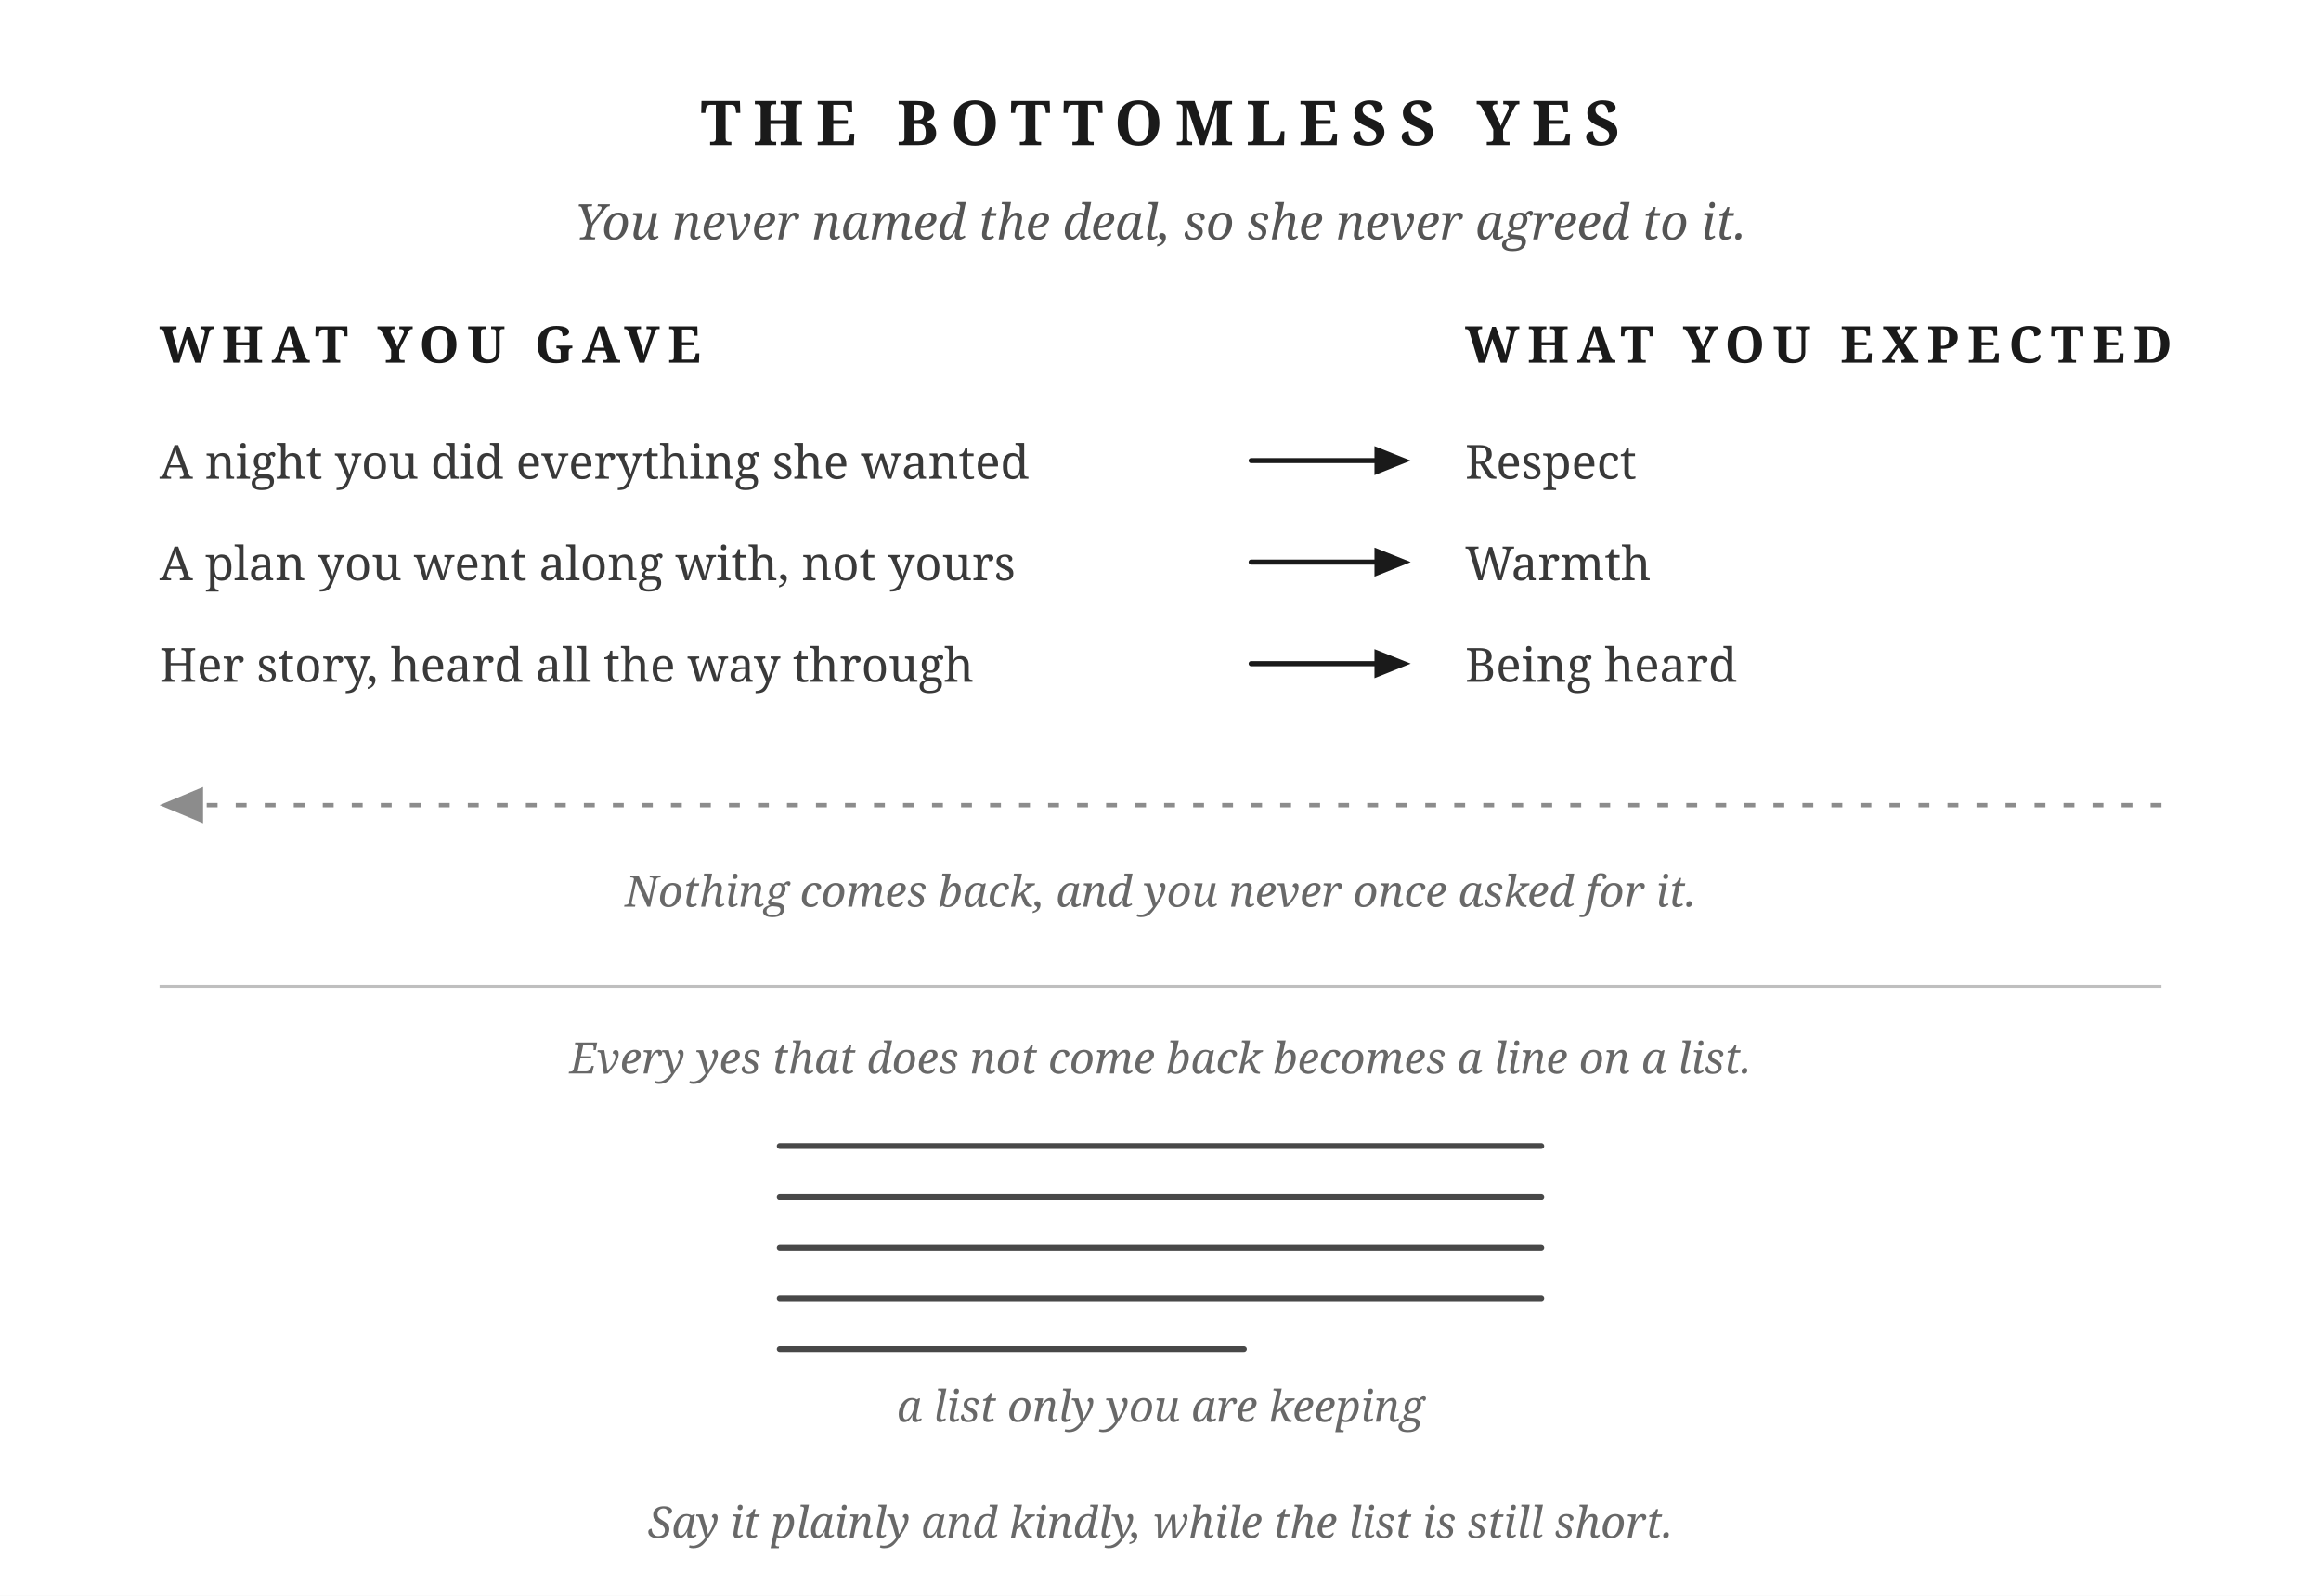
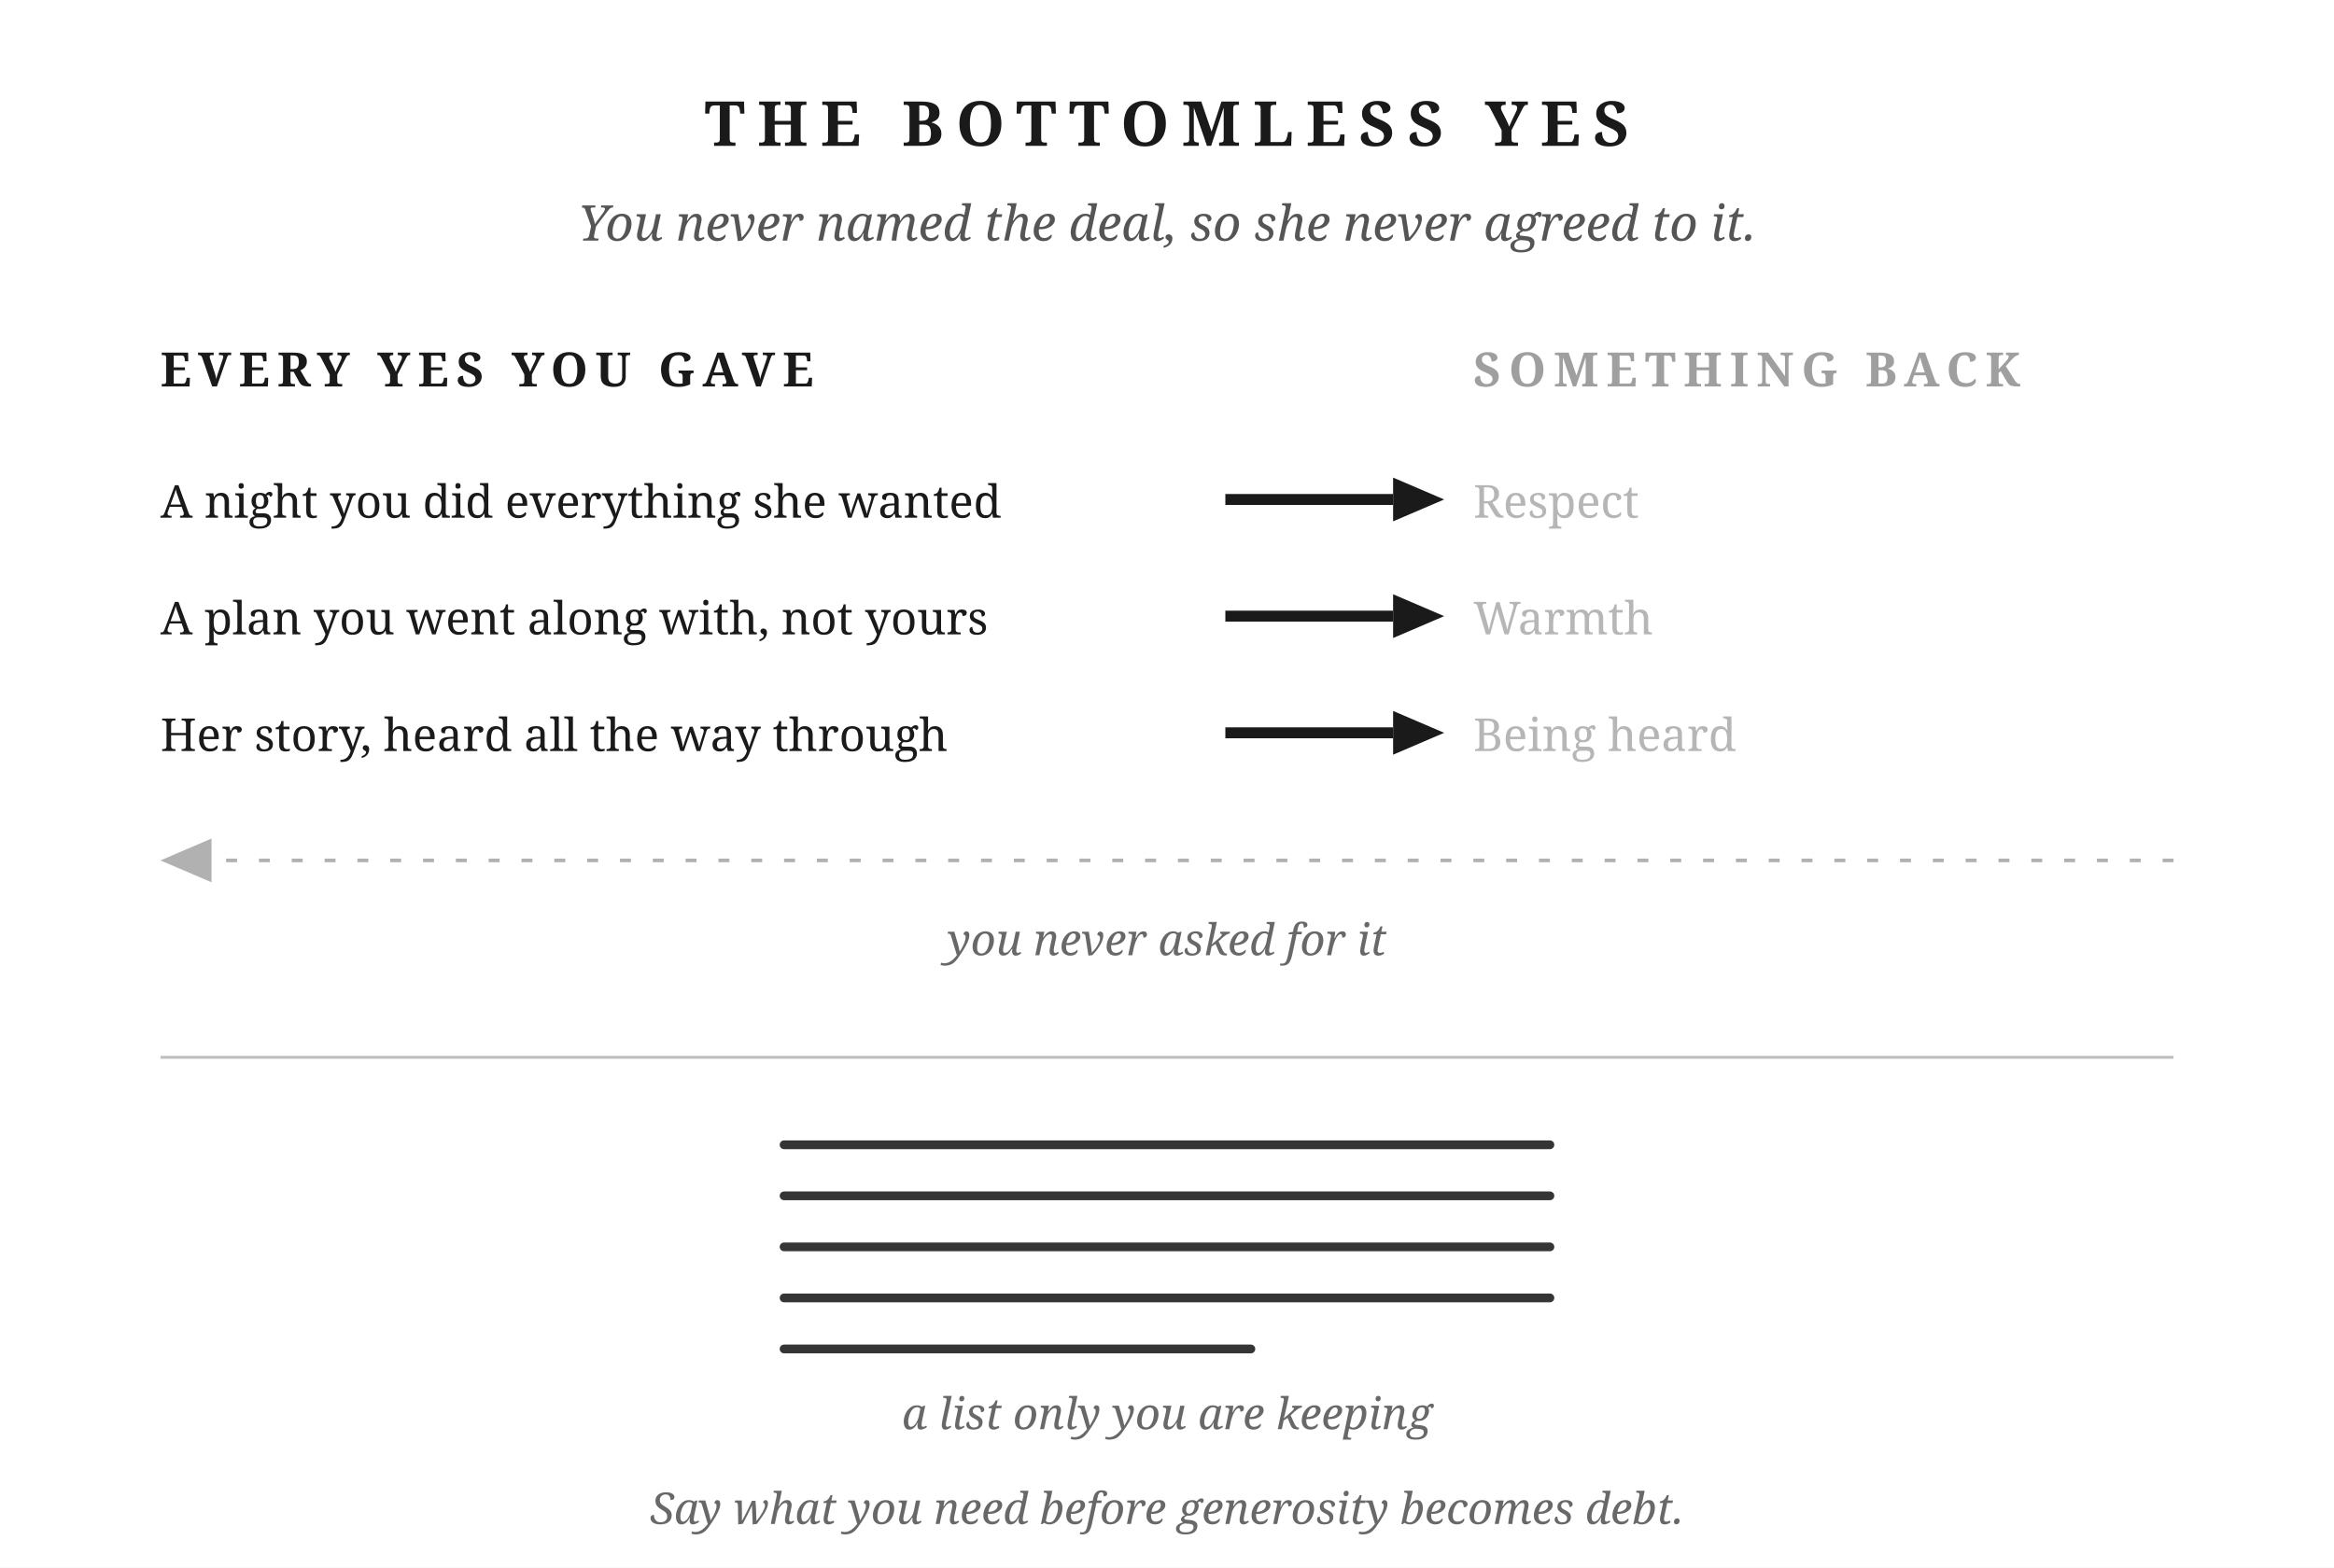
- <svg xmlns="http://www.w3.org/2000/svg" viewBox="0 0 640 440" style="color:#1a1a1a" role="img" aria-label="The Bottomless Yes">
+ <svg xmlns="http://www.w3.org/2000/svg" viewBox="0 0 640 430" style="color:#1a1a1a" role="img" aria-label="The Bottomless Yes">
  <style>
    .ttl{font:600 17px Georgia,serif;letter-spacing:.20em;text-anchor:middle}
    .sub{font:italic 13.5px Georgia,serif;text-anchor:middle;opacity:.74}
-     .lbl{font:600 14px Georgia,serif;letter-spacing:.16em;text-anchor:start}
-     .txt{font:13px Georgia,serif;opacity:.86;text-anchor:start}
+     .lbl{font:600 13px Georgia,serif;letter-spacing:.16em;text-anchor:start}
+     .lbll{font:600 13px Georgia,serif;letter-spacing:.16em;text-anchor:start;opacity:.42}
+     .txt{font:12.5px Georgia,serif;text-anchor:start}
+     .txtl{font:12.5px Georgia,serif;text-anchor:start;opacity:.32}
    .cap{font:italic 12px Georgia,serif;opacity:.66;text-anchor:middle}
-     .src{font:11.5px Georgia,serif;opacity:.55;text-anchor:middle}
    .rule{stroke:currentColor;stroke-width:.8;opacity:.28}
-     .ln{stroke:currentColor;stroke-width:1.4}
  </style>
-   <rect x="0" y="0" width="640" height="440" fill="#ffffff" />
+   <rect x="0" y="0" width="640" height="430" fill="#ffffff" />
  <g fill="currentColor">
    <text class="ttl" x="320" y="40">THE BOTTOMLESS YES</text>
    <text class="sub" x="320" y="66">You never named the deal, so she never agreed to it.</text>
  </g>
  <g fill="currentColor">
-     <text class="lbl" x="44" y="100">WHAT YOU GAVE</text>
-     <text class="lbl" x="404" y="100">WHAT YOU EXPECTED</text>
+     <text class="lbl" x="44" y="106">EVERY YES YOU GAVE</text>
+     <text class="lbll" x="404" y="106">SOMETHING BACK</text>
  </g>
  <g fill="currentColor">
-     <text class="txt" x="44" y="132">A night you did everything she wanted</text>
-     <text class="txt" x="44" y="160">A plan you went along with, not yours</text>
-     <text class="txt" x="44" y="188">Her story, heard all the way through</text>
-     <text class="txt" x="404" y="132">Respect</text>
-     <text class="txt" x="404" y="160">Warmth</text>
-     <text class="txt" x="404" y="188">Being heard</text>
+     <text class="txt" x="44" y="142">A night you did everything she wanted</text>
+     <text class="txt" x="44" y="174">A plan you went along with, not yours</text>
+     <text class="txt" x="44" y="206">Her story, heard all the way through</text>
  </g>
-   <g class="ln" fill="none" stroke-linecap="round">
-     <path d="M345 127h36" />
-     <path d="M345 155h36" />
-     <path d="M345 183h36" />
+   <g fill="none" stroke="currentColor" stroke-width="3" stroke-linecap="butt">
+     <path d="M336 137h46" />
+     <path d="M336 169h46" />
+     <path d="M336 201h46" />
  </g>
  <g fill="currentColor">
-     <path d="M389 127l-10-4v8z" />
-     <path d="M389 155l-10-4v8z" />
-     <path d="M389 183l-10-4v8z" />
-   </g>
-   <g fill="none" stroke="currentColor" stroke-width="1.2" stroke-dasharray="3 5" opacity=".5">
-     <path d="M596 222H56" />
-   </g>
-   <g fill="currentColor" opacity=".5">
-     <path d="M44 222l12-5v10z" />
+     <path d="M396 137l-14-6v12z" />
+     <path d="M396 169l-14-6v12z" />
+     <path d="M396 201l-14-6v12z" />
  </g>
  <g fill="currentColor">
-     <text class="cap" x="320" y="250">Nothing comes back, and you never once asked for it.</text>
+     <text class="txtl" x="404" y="142">Respect</text>
+     <text class="txtl" x="404" y="174">Warmth</text>
+     <text class="txtl" x="404" y="206">Being heard</text>
+   </g>
+   <g fill="none" stroke="currentColor" stroke-width="1" stroke-dasharray="3 6" opacity=".34">
+     <path d="M596 236H60" />
+   </g>
+   <g fill="currentColor" opacity=".34">
+     <path d="M44 236l14-6v12z" />
+   </g>
+   <g fill="currentColor">
+     <text class="cap" x="320" y="262">you never asked for it</text>
  </g>
  <g class="rule" fill="none">
-     <path d="M44 272h552" />
+     <path d="M44 290h552" />
  </g>
-   <g fill="currentColor">
-     <text class="cap" x="320" y="296">Every yes that does not come back becomes a line on a list.</text>
-   </g>
-   <g fill="none" stroke="currentColor" stroke-width="1.6" stroke-linecap="round" opacity=".8">
-     <path d="M215 316h210" />
-     <path d="M215 330h210" />
-     <path d="M215 344h210" />
-     <path d="M215 358h210" />
-     <path d="M215 372h128" />
+   <g fill="none" stroke="currentColor" stroke-width="2.4" stroke-linecap="round" opacity=".88">
+     <path d="M215 314h210" />
+     <path d="M215 328h210" />
+     <path d="M215 342h210" />
+     <path d="M215 356h210" />
+     <path d="M215 370h128" />
  </g>
  <g fill="currentColor">
    <text class="cap" x="320" y="392">a list only you are keeping</text>
-     <text class="cap" x="320" y="424">Say it plainly and kindly, while the list is still short.</text>
+   </g>
+   <g fill="currentColor">
+     <text class="cap" x="320" y="418">Say what you need before generosity becomes debt.</text>
  </g>
</svg>
